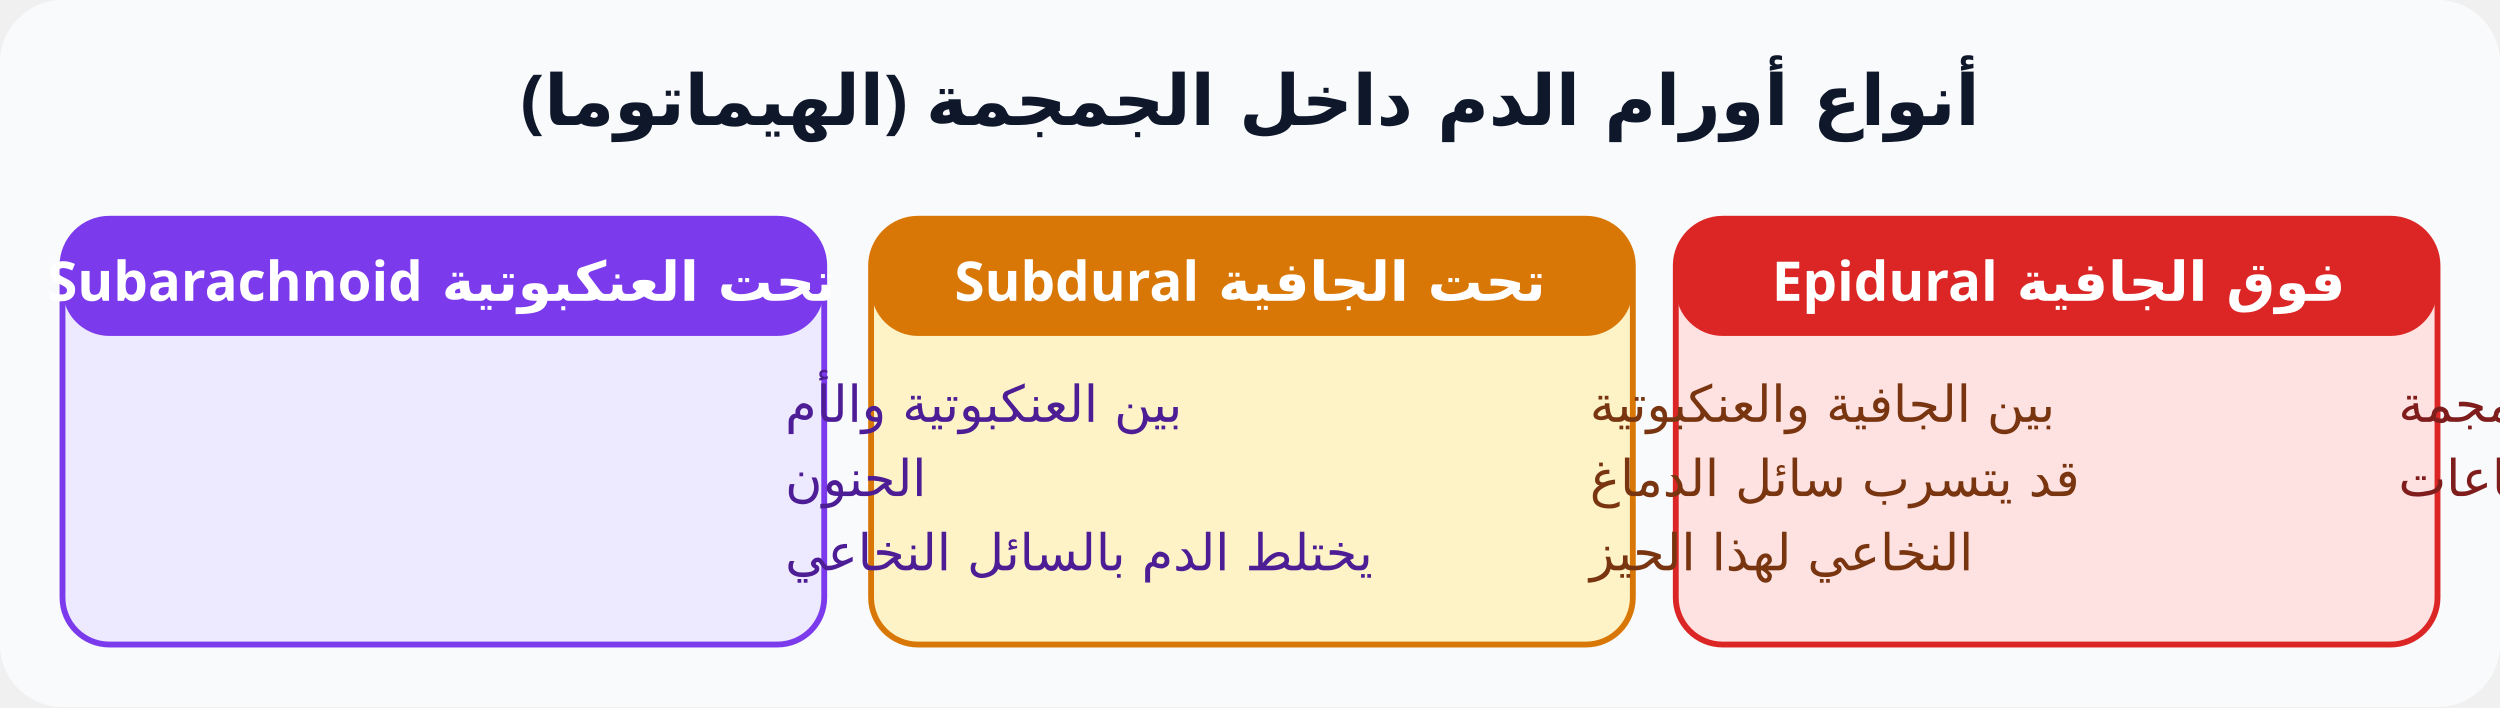
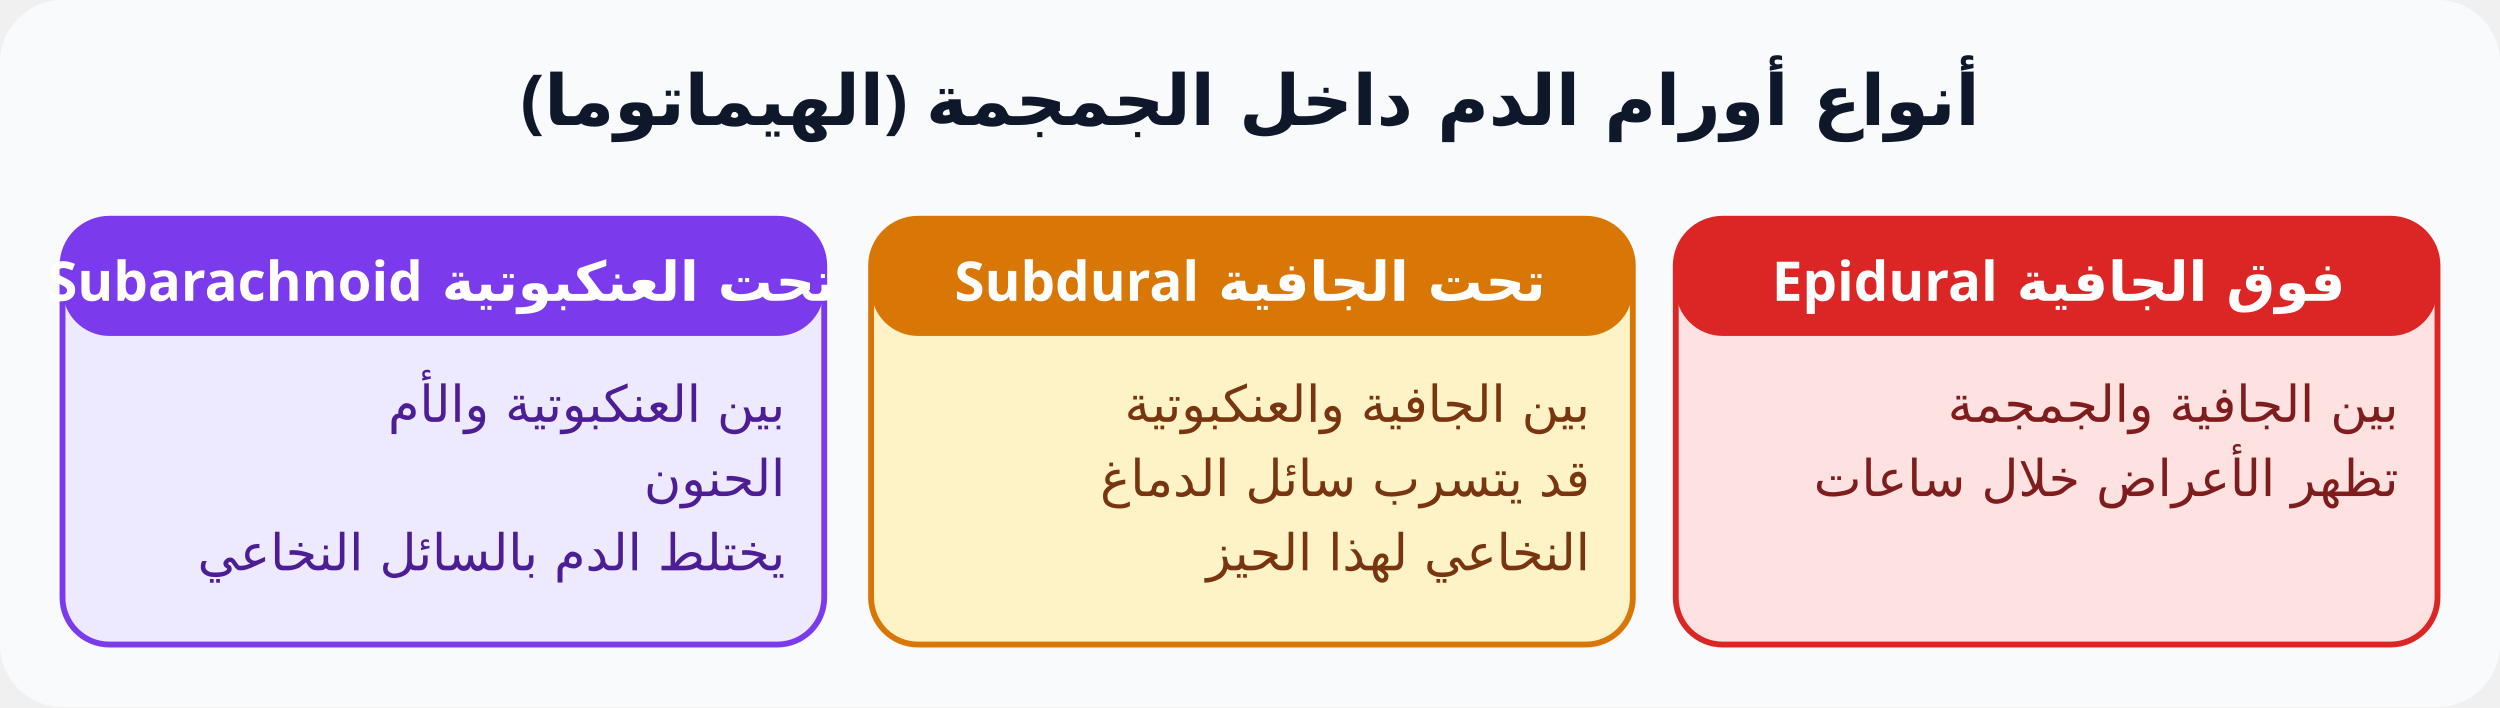
<svg xmlns="http://www.w3.org/2000/svg" viewBox="0 0 640 181" font-family="Cairo, Tahoma, sans-serif" direction="rtl">
  <rect width="640" height="181" rx="16" fill="#f8fafc" />
  <text x="320" y="32" text-anchor="middle" font-size="18" font-weight="800" fill="#0f172a">أنواع أورام الدم داخل الجمجمة (الهيماتوما)</text>
  <rect x="429" y="56" width="195" height="109" rx="12" fill="#fee2e2" stroke="#dc2626" stroke-width="1.5" />
  <rect x="429" y="56" width="195" height="30" rx="12" fill="#dc2626" />
  <text x="527" y="77" text-anchor="middle" font-size="14" font-weight="800" fill="#fff">فوق الجافية Epidural</text>
-   <text x="614" y="108" text-anchor="end" font-size="13" fill="#7f1d1d">بين الجافية والجمجمة</text>
-   <text x="614" y="127" text-anchor="end" font-size="13" fill="#7f1d1d">تظهر الأعراض خلال ساعات</text>
+   <text x="614" y="108" text-anchor="start" font-size="13" fill="#7f1d1d">بين الجافية والجمجمة</text>
+   <text x="614" y="127" text-anchor="start" font-size="13" fill="#7f1d1d">تظهر الأعراض خلال ساعات</text>
  <rect x="223" y="56" width="195" height="109" rx="12" fill="#fef3c7" stroke="#d97706" stroke-width="1.5" />
  <rect x="223" y="56" width="195" height="30" rx="12" fill="#d97706" />
  <text x="320" y="77" text-anchor="middle" font-size="14" font-weight="800" fill="#fff">تحت الجافية Subdural</text>
-   <text x="407" y="108" text-anchor="end" font-size="13" fill="#78350f">بين الجافية والعنكبوتية</text>
-   <text x="407" y="127" text-anchor="end" font-size="13" fill="#78350f">قد يتسرب سائل الدماغ</text>
-   <text x="407" y="146" text-anchor="end" font-size="13" fill="#78350f">النخاعي لهذا الحيز</text>
+   <text x="407" y="108" text-anchor="start" font-size="13" fill="#78350f">بين الجافية والعنكبوتية</text>
+   <text x="407" y="127" text-anchor="start" font-size="13" fill="#78350f">قد يتسرب سائل الدماغ</text>
+   <text x="407" y="146" text-anchor="start" font-size="13" fill="#78350f">النخاعي لهذا الحيز</text>
  <rect x="16" y="56" width="195" height="109" rx="12" fill="#ede9fe" stroke="#7c3aed" stroke-width="1.5" />
  <rect x="16" y="56" width="195" height="30" rx="12" fill="#7c3aed" />
  <text x="113" y="77" text-anchor="middle" font-size="14" font-weight="800" fill="#fff">تحت العنكبوتية Subarachnoid</text>
-   <text x="201" y="108" text-anchor="end" font-size="13" fill="#4c1d95">بين العنكبوتية والأم</text>
-   <text x="201" y="127" text-anchor="end" font-size="13" fill="#4c1d95">الحنون</text>
-   <text x="201" y="146" text-anchor="end" font-size="13" fill="#4c1d95">يختلط الدم بالسائل النخاعي</text>
+   <text x="201" y="108" text-anchor="start" font-size="13" fill="#4c1d95">بين العنكبوتية والأم</text>
+   <text x="201" y="127" text-anchor="start" font-size="13" fill="#4c1d95">الحنون</text>
+   <text x="201" y="146" text-anchor="start" font-size="13" fill="#4c1d95">يختلط الدم بالسائل النخاعي</text>
</svg>
